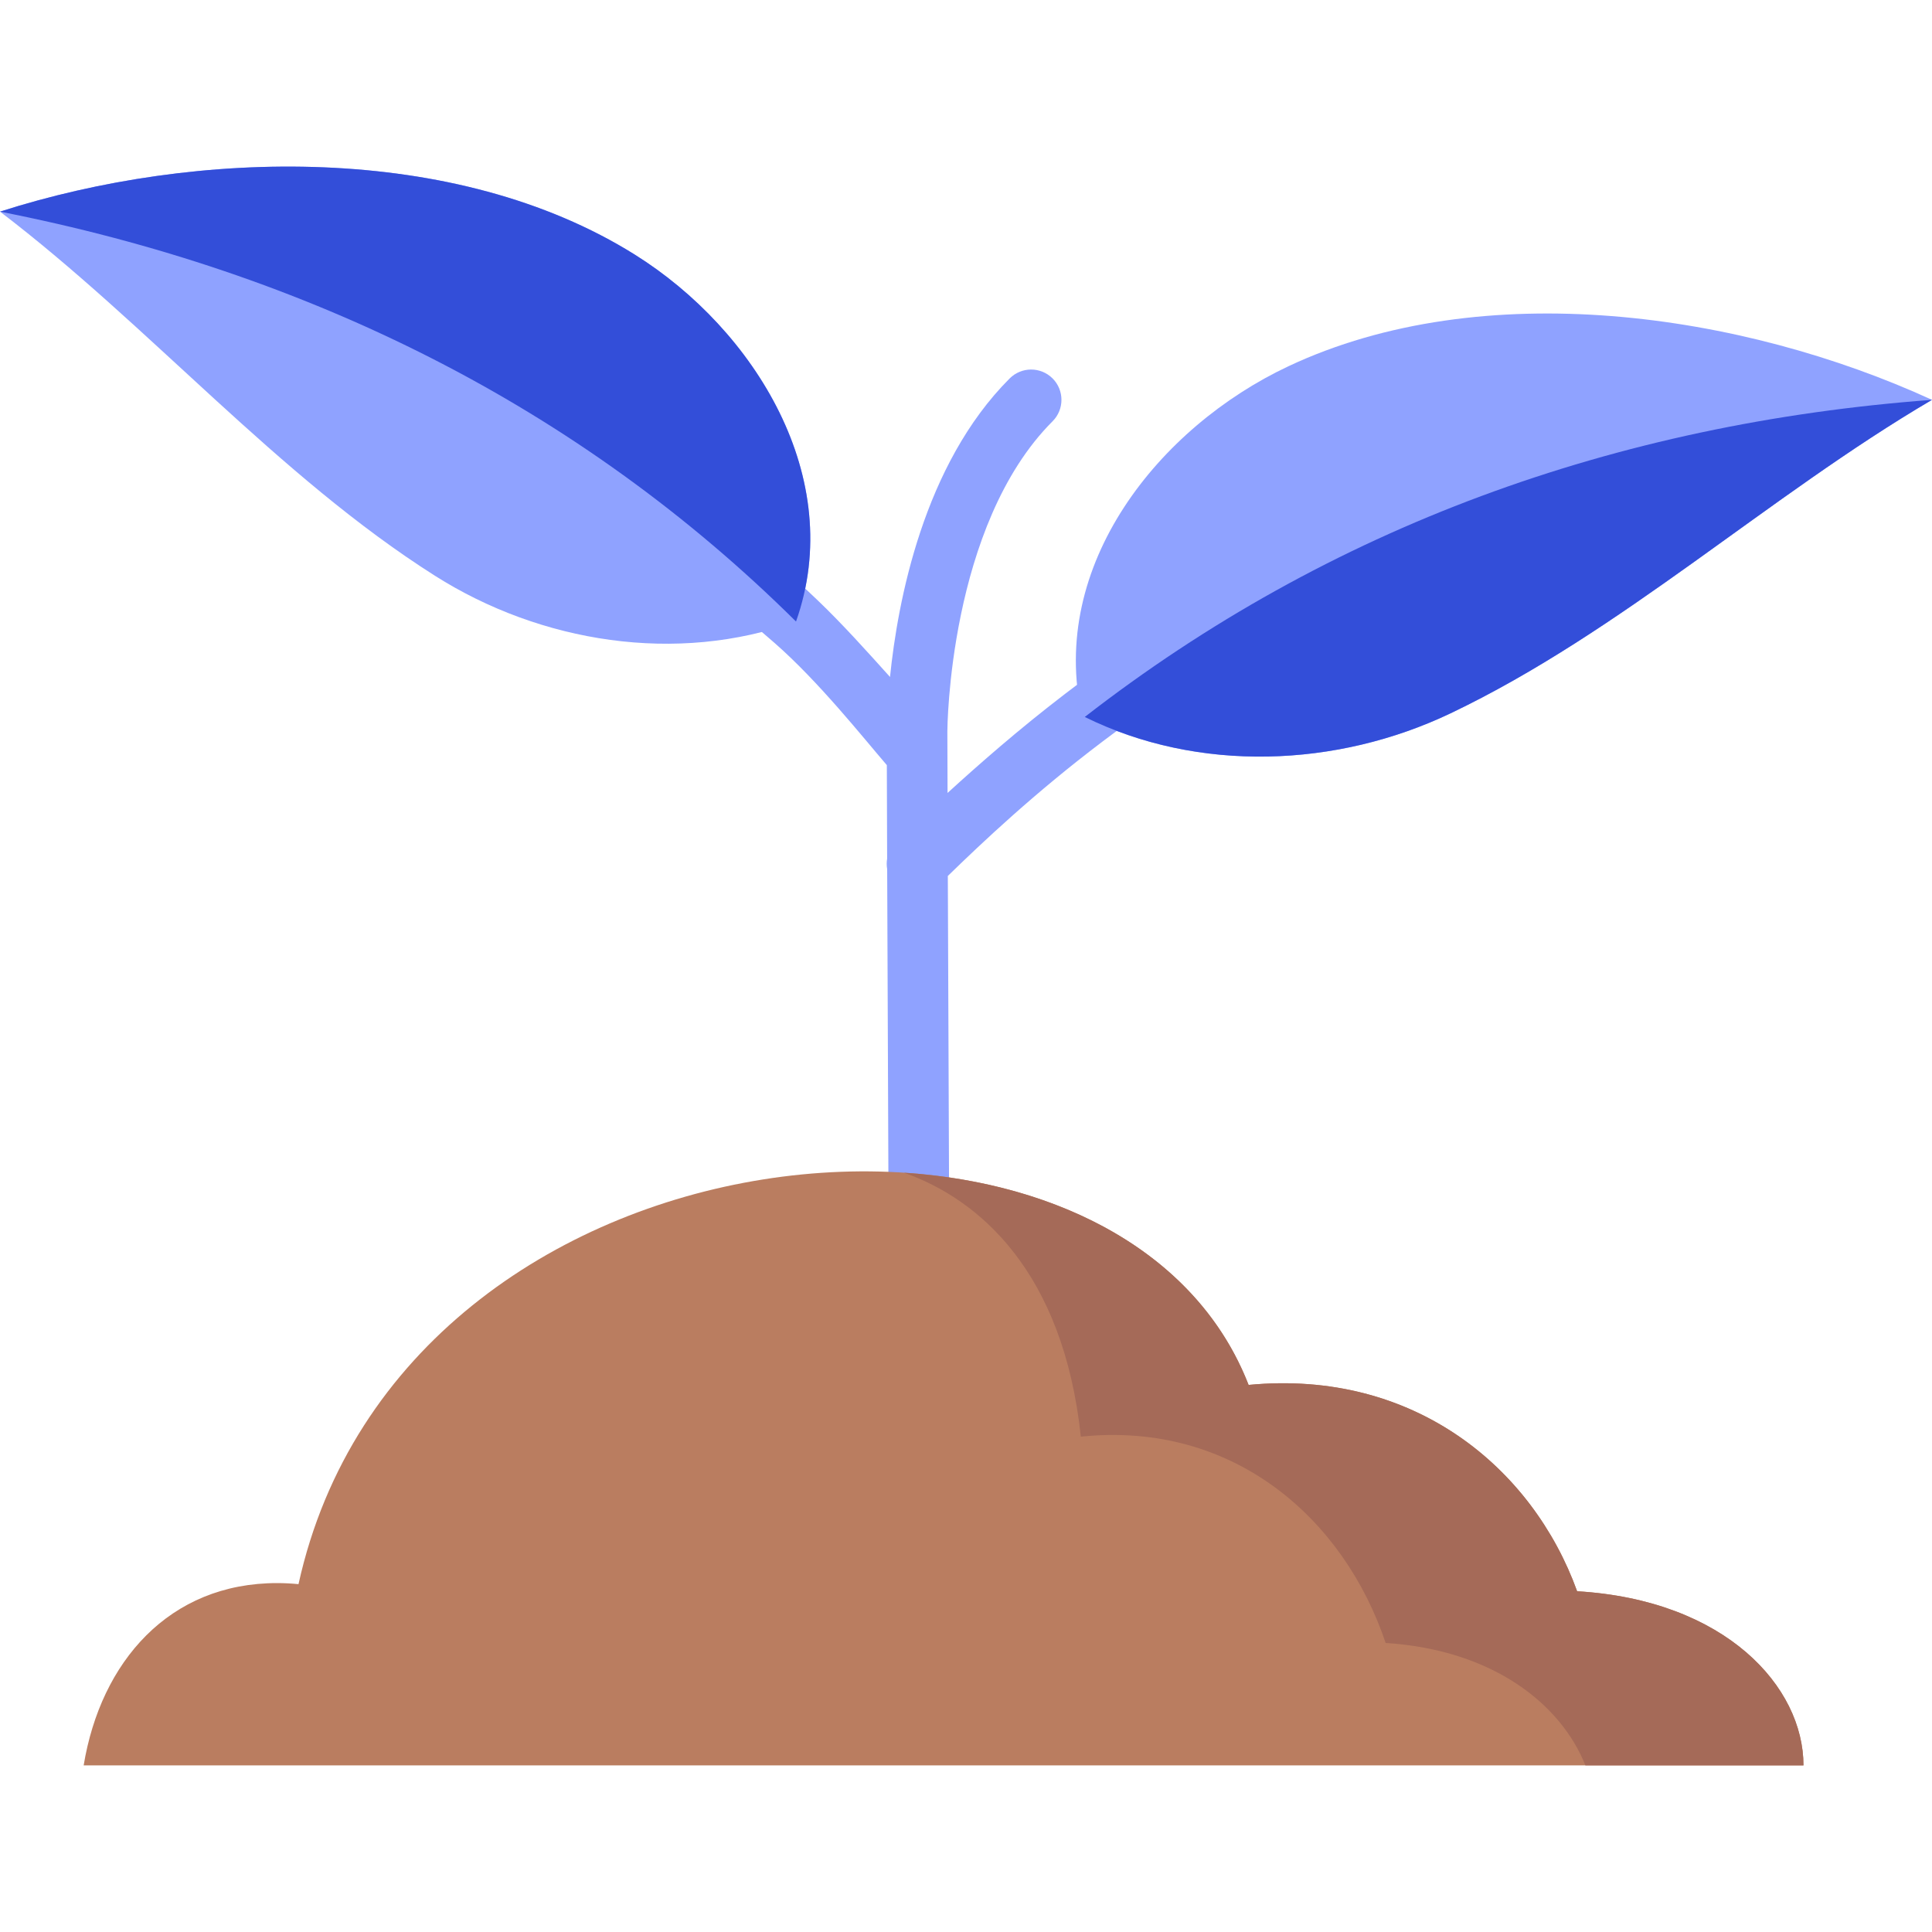
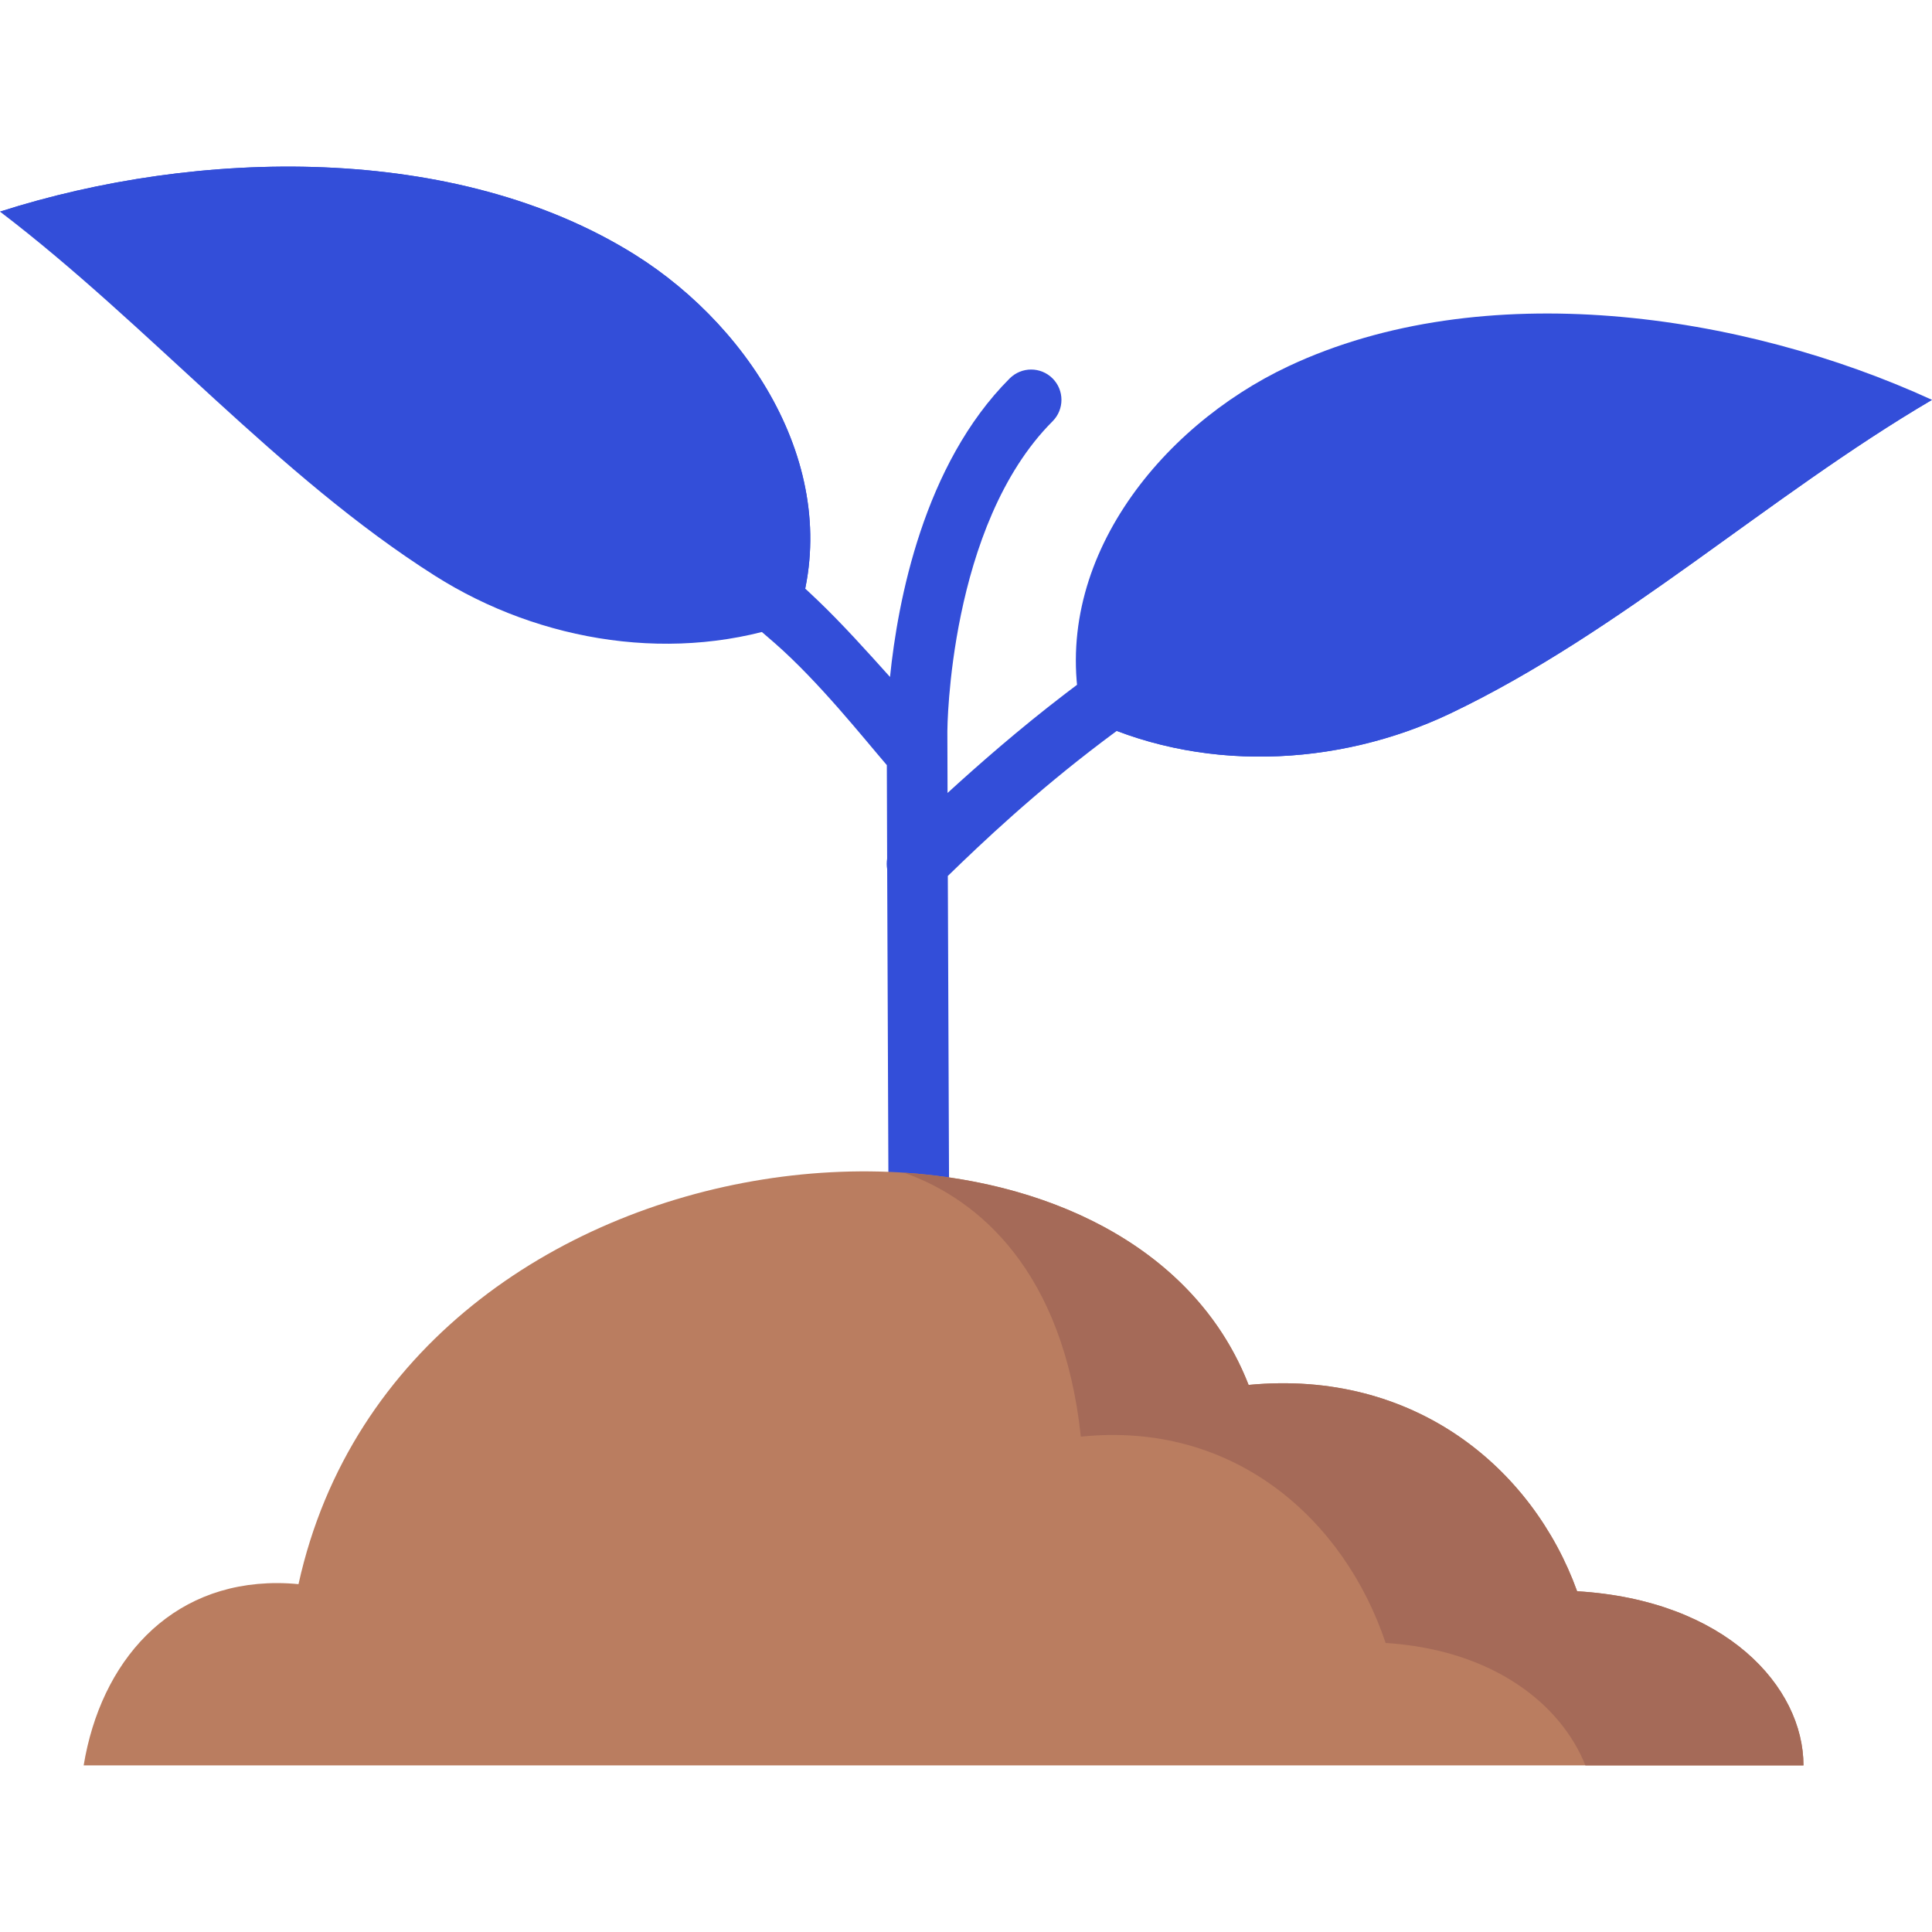
<svg xmlns="http://www.w3.org/2000/svg" version="1.1" id="Capa_1" x="0px" y="0px" viewBox="0 0 512 512" style="enable-background:new 0 0 512 512;" xml:space="preserve">
-   <path style="fill:#8fa2ff;" d="M339.641,161.789v-0.436c0-5.73-6.089-9.429-11.162-6.764c-15.978,8.392-31.618,18.097-46.234,29.3  c-12.248,9.387-22.659,18.514-31.133,26.249l-0.052-16.318c0-0.543,0.319-54.612,27.883-82.175c3.137-3.138,3.137-8.224,0-11.362  c-3.138-3.136-8.224-3.136-11.362,0c-22.85,22.851-29.678,59.082-31.719,79.119c-5.919-6.583-12.664-14.109-19.254-20.396  c-25.374-24.211-53.646-43.297-81.031-58.093c-5.069-2.739-11.223,0.965-11.223,6.726l0,0c0,2.686,1.417,5.164,3.719,6.548  c24.554,14.77,50.923,33.213,77.224,56.229c11.714,10.251,23.409,25.021,29.724,32.349l0.08,24.788  c-0.155,0.916-0.155,1.854,0.009,2.769l0.669,168.631c0.014,4.428,3.608,8.007,8.033,8.007c0.008,0,0.018,0,0.026,0  c4.437-0.015,8.022-3.622,8.008-8.06l-0.663-166.762c9.248-9,23.052-22.04,40.928-35.568c13.92-10.535,28.626-19.845,43.554-28.086  C338.109,167.135,339.641,164.58,339.641,161.789z" />
+   <path style="fill:#334ed9;" d="M339.641,161.789v-0.436c0-5.73-6.089-9.429-11.162-6.764c-15.978,8.392-31.618,18.097-46.234,29.3  c-12.248,9.387-22.659,18.514-31.133,26.249l-0.052-16.318c0-0.543,0.319-54.612,27.883-82.175c3.137-3.138,3.137-8.224,0-11.362  c-3.138-3.136-8.224-3.136-11.362,0c-22.85,22.851-29.678,59.082-31.719,79.119c-5.919-6.583-12.664-14.109-19.254-20.396  c-25.374-24.211-53.646-43.297-81.031-58.093c-5.069-2.739-11.223,0.965-11.223,6.726l0,0c0,2.686,1.417,5.164,3.719,6.548  c24.554,14.77,50.923,33.213,77.224,56.229c11.714,10.251,23.409,25.021,29.724,32.349l0.08,24.788  c-0.155,0.916-0.155,1.854,0.009,2.769l0.669,168.631c0.014,4.428,3.608,8.007,8.033,8.007c0.008,0,0.018,0,0.026,0  c4.437-0.015,8.022-3.622,8.008-8.06l-0.663-166.762c9.248-9,23.052-22.04,40.928-35.568c13.92-10.535,28.626-19.845,43.554-28.086  C338.109,167.135,339.641,164.58,339.641,161.789z" />
  <g>
-     <path style="fill:#8fa2ff;" d="M0,56.084c39.574,30.142,73.485,70.008,115.271,96.502c27.965,17.73,64.088,23.547,95.682,12.125   c13.463-37.99-10.938-77.333-42.702-97.221C120.673,37.701,52.158,39.364,0,56.084z" />
-     <path style="fill:#8fa2ff;" d="M512,105.964c-43.441,25.516-82.365,61.496-127.588,83.076   c-30.265,14.442-67.291,15.917-97.677,0.607c-8.937-39.829,20.361-76.434,54.708-92.585C392.889,72.868,461.58,82.836,512,105.964z   " />
+     <path style="fill:#334ed9;" d="M0,56.084c39.574,30.142,73.485,70.008,115.271,96.502c27.965,17.73,64.088,23.547,95.682,12.125   c13.463-37.99-10.938-77.333-42.702-97.221C120.673,37.701,52.158,39.364,0,56.084z" />
+     <path style="fill:#334ed9;" d="M512,105.964c-43.441,25.516-82.365,61.496-127.588,83.076   c-30.265,14.442-67.291,15.917-97.677,0.607c-8.937-39.829,20.361-76.434,54.708-92.585C392.889,72.868,461.58,82.836,512,105.964z   " />
  </g>
  <g>
    <path style="fill:#334ed9;" d="M168.251,67.49C120.673,37.701,52.158,39.364,0,56.084   c81.661,16.047,153.355,51.533,210.953,108.626C224.416,126.72,200.015,87.378,168.251,67.49z" />
    <path style="fill:#334ed9;" d="M287.474,190.003c30.246,14.919,66.916,13.362,96.938-0.964   c45.223-21.58,84.147-57.56,127.588-83.076C428.074,112.202,352.236,139.715,287.474,190.003z" />
  </g>
  <path style="fill:#BA7D60;" d="M477.937,467.848c0-20.784-20.533-43.804-59.983-46.152c-11.803-32.679-43.202-58.885-87.062-54.678  c-35.059-90.056-224.102-72.76-251.785,52.798c-1.83-0.178-3.683-0.279-5.559-0.283c-28.723-0.055-46.855,20.863-51.377,48.315  H477.937z" />
  <path style="fill:#A56A58;" d="M286.433,380.726c40.693-4.207,69.825,21.998,80.776,54.678  c28.603,1.834,46.488,16.294,52.939,32.444h57.789c0-20.784-20.533-43.804-59.983-46.152  c-11.803-32.679-43.202-58.885-87.061-54.678c-13.533-34.762-50.014-53.512-91.296-56.231  C259.54,317.83,281.781,337.008,286.433,380.726z" />
  <g>
</g>
  <g>
</g>
  <g>
</g>
  <g>
</g>
  <g>
</g>
  <g>
</g>
  <g>
</g>
  <g>
</g>
  <g>
</g>
  <g>
</g>
  <g>
</g>
  <g>
</g>
  <g>
</g>
  <g>
</g>
  <g>
</g>
</svg>
